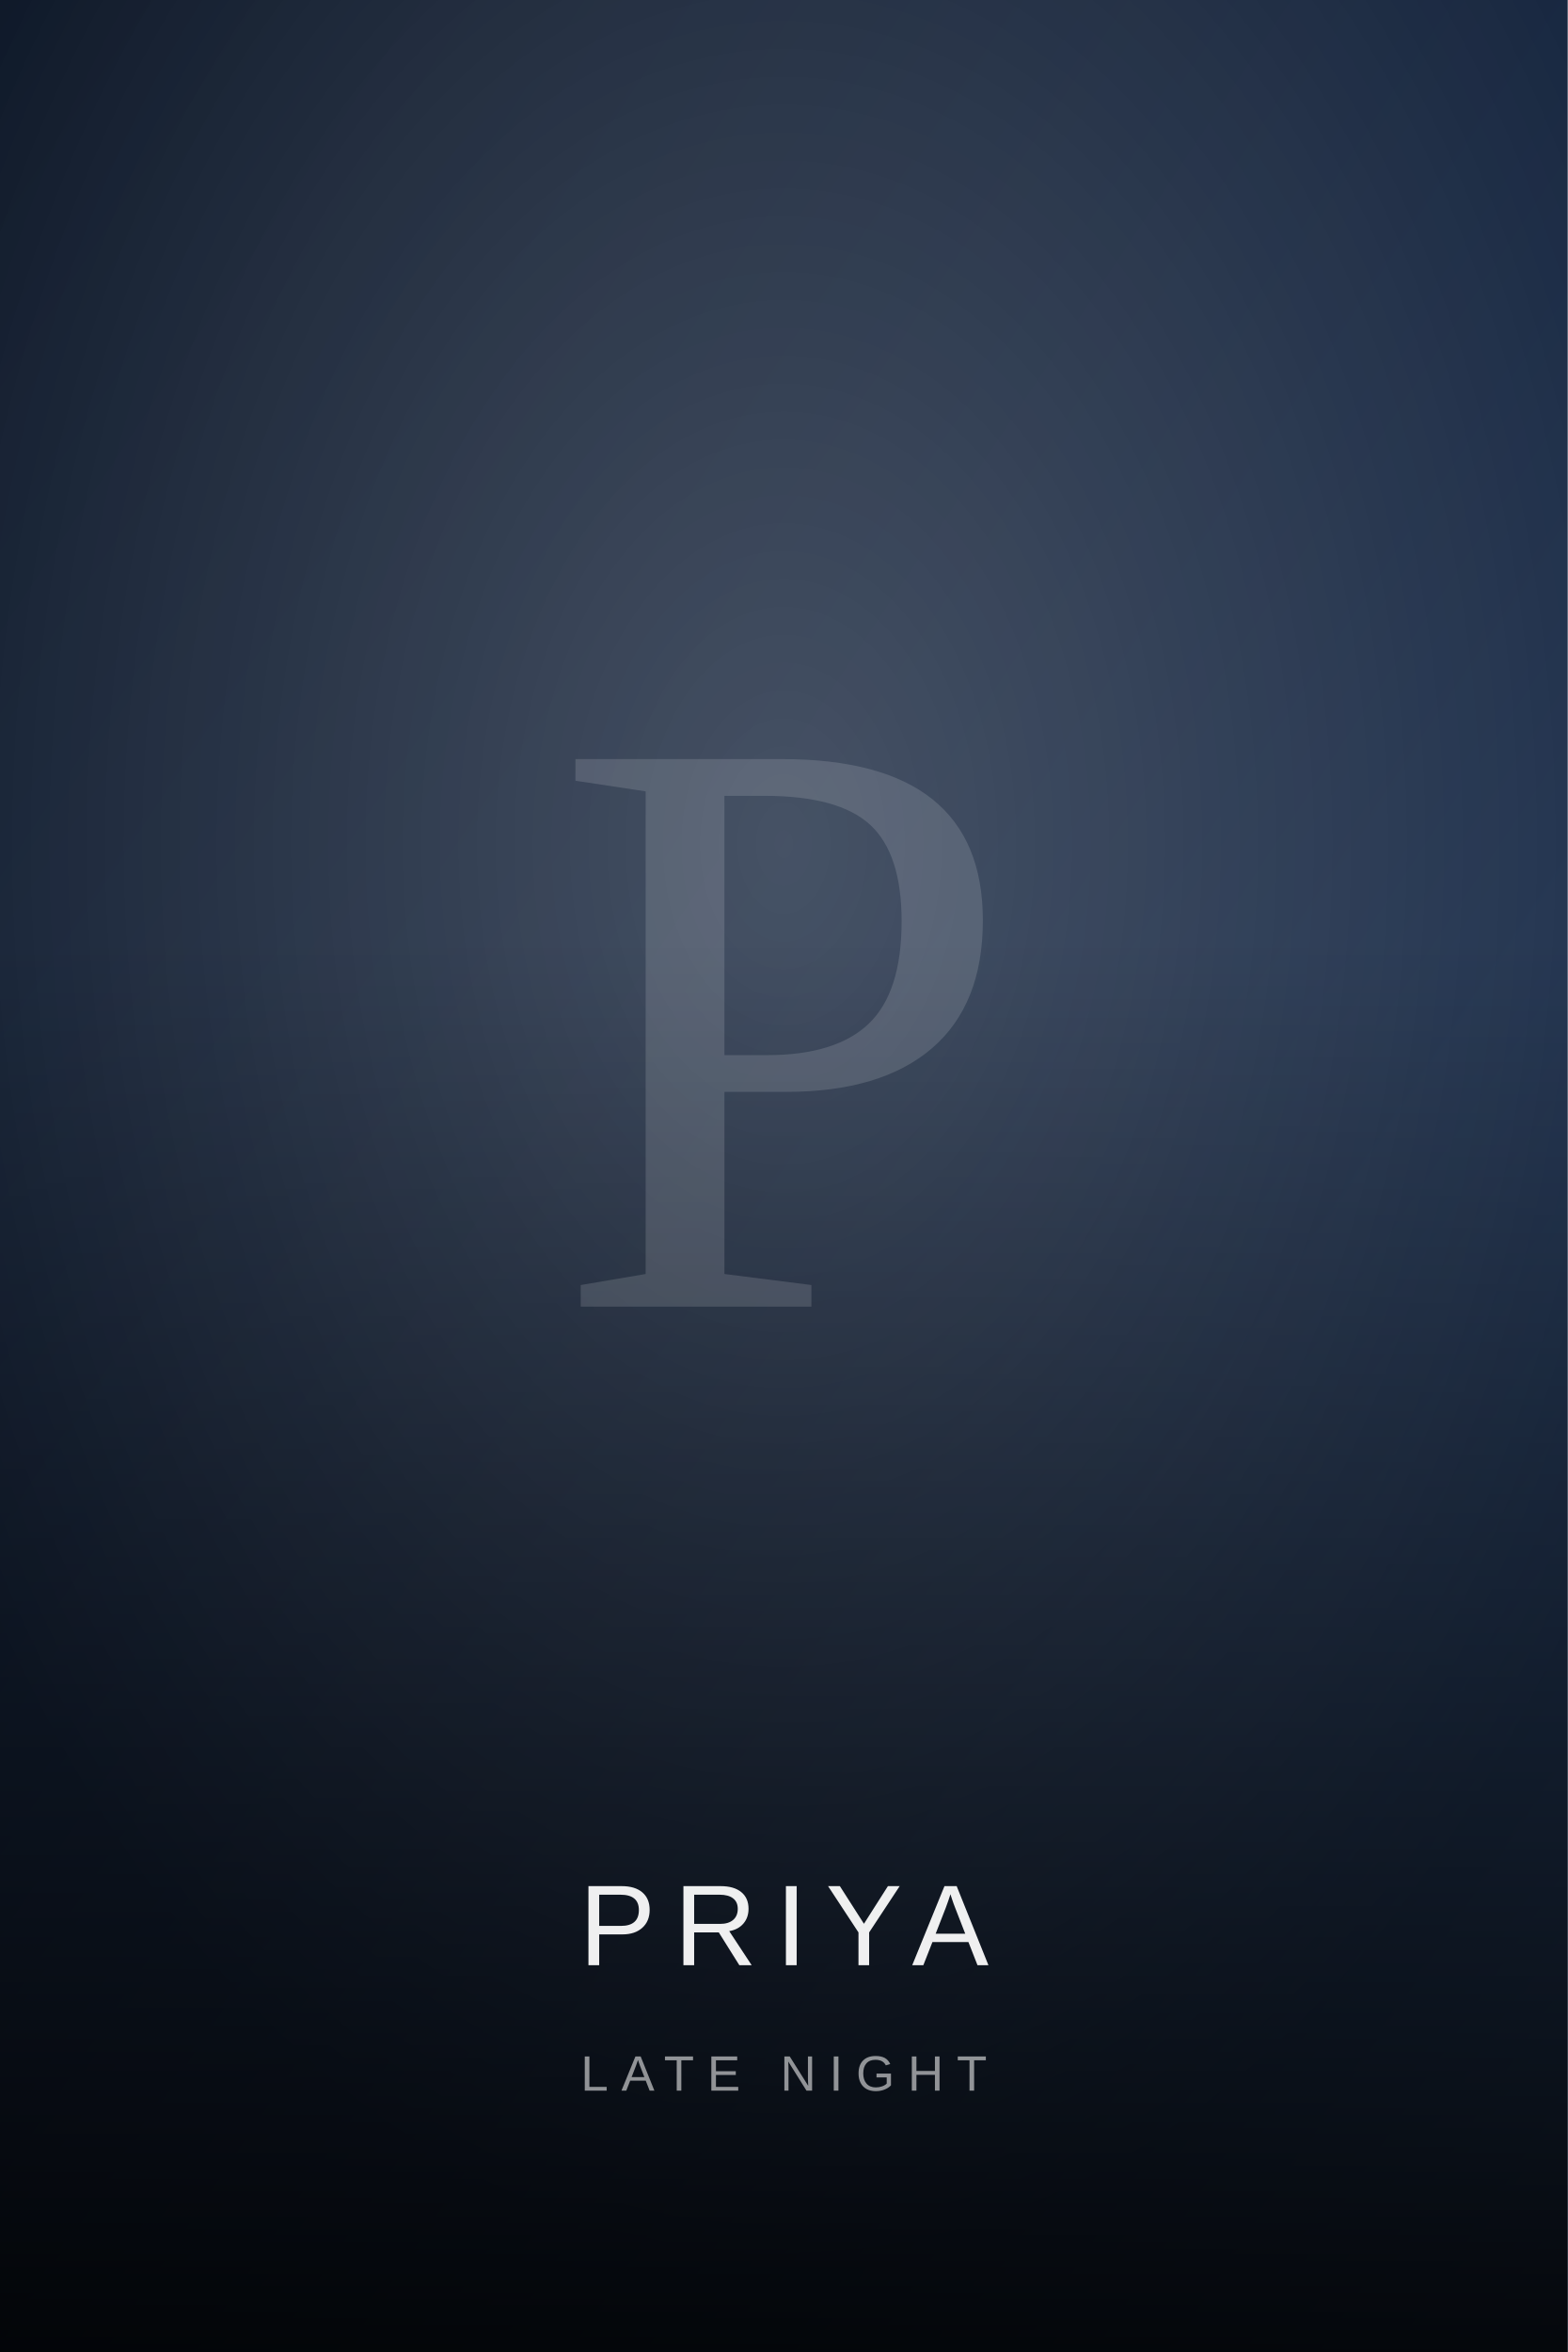
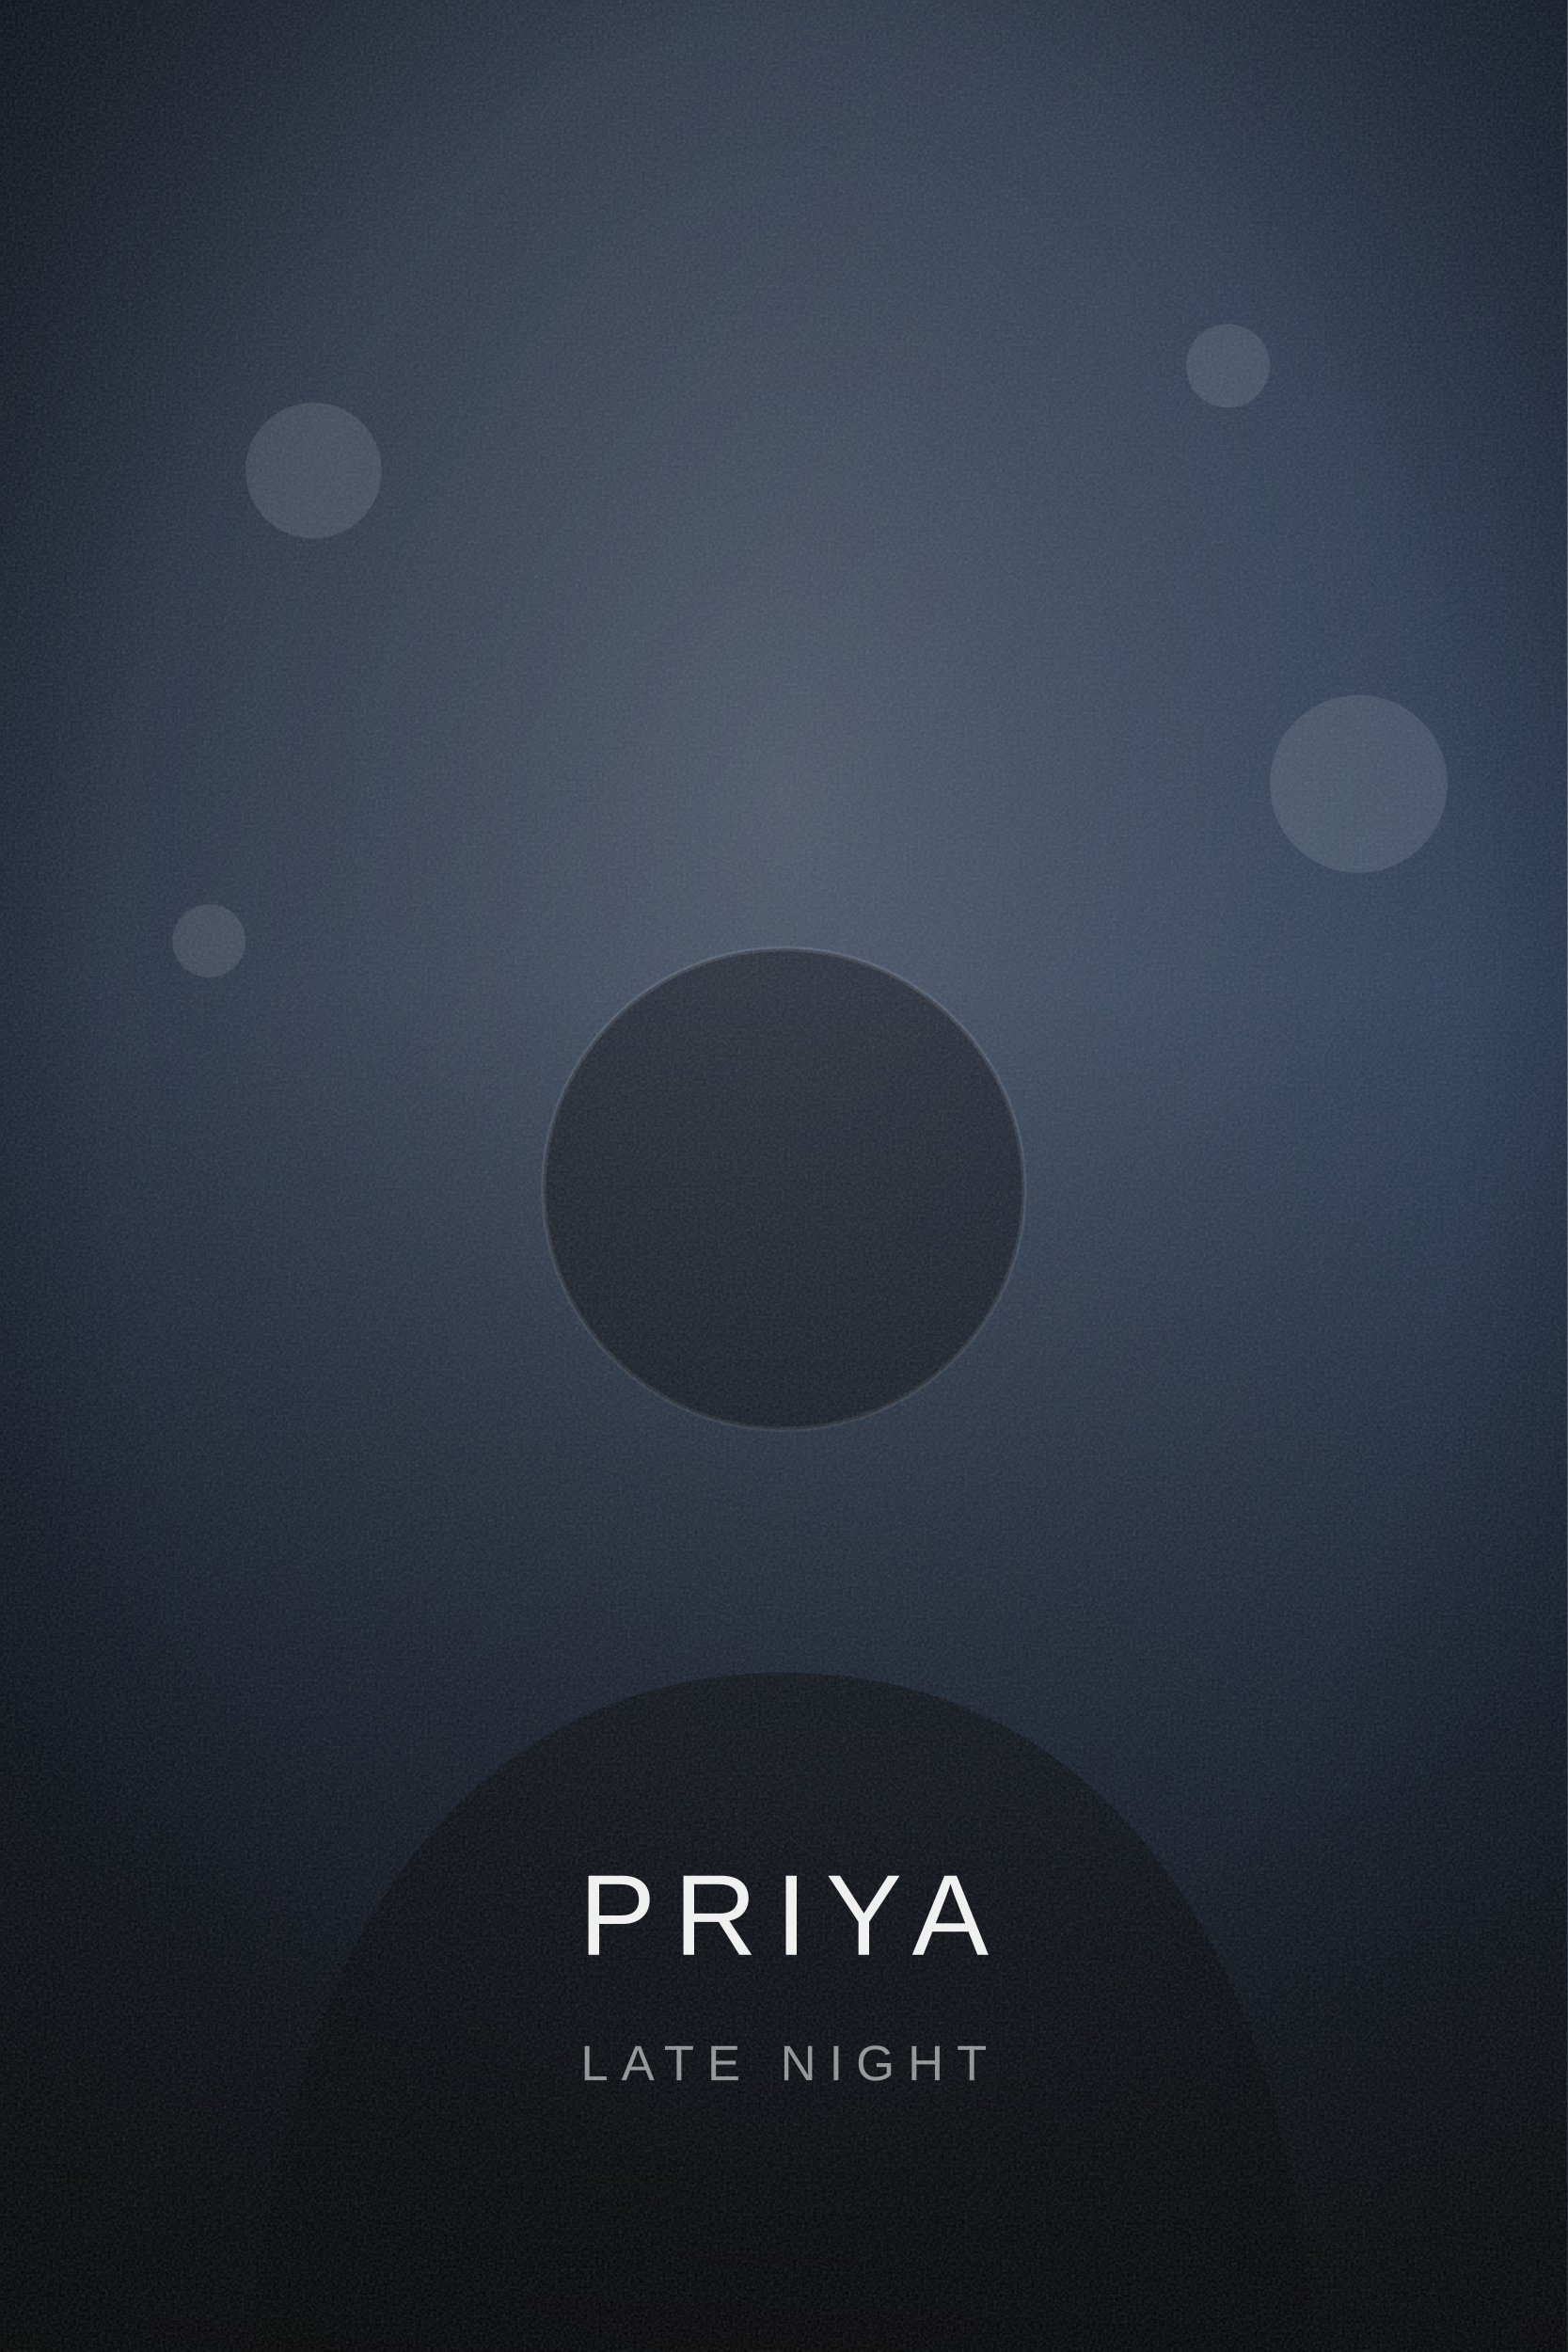
<svg xmlns="http://www.w3.org/2000/svg" viewBox="0 0 600 900" width="600" height="900" role="img" aria-label="PRIYA">
  <defs>
    <linearGradient id="bg" x1="0" y1="0" x2="1" y2="1">
      <stop offset="0" stop-color="#101a2a" />
      <stop offset="0.55" stop-color="#1a2a44" />
      <stop offset="1" stop-color="#263d5e" />
    </linearGradient>
-     <radialGradient id="glow" cx="0.5" cy="0.36" r="0.6">
-       <stop offset="0" stop-color="#ffffff" stop-opacity="0.20" />
+     <radialGradient id="glow" cx="0.5" cy="0.34" r="0.62">
+       <stop offset="0" stop-color="#ffffff" stop-opacity="0.22" />
      <stop offset="1" stop-color="#ffffff" stop-opacity="0" />
    </radialGradient>
-     <linearGradient id="shade" x1="0" y1="0.4" x2="0" y2="1">
+     <radialGradient id="vignette" cx="0.5" cy="0.45" r="0.78">
+       <stop offset="0.55" stop-color="#000000" stop-opacity="0" />
+       <stop offset="1" stop-color="#000000" stop-opacity="0.72" />
+     </radialGradient>
+     <linearGradient id="shade" x1="0" y1="0.42" x2="0" y2="1">
      <stop offset="0" stop-color="#000000" stop-opacity="0" />
-       <stop offset="1" stop-color="#000000" stop-opacity="0.88" />
+       <stop offset="1" stop-color="#000000" stop-opacity="0.92" />
    </linearGradient>
+     <filter id="grain" x="0" y="0" width="100%" height="100%">
+       <feTurbulence type="fractalNoise" baseFrequency="0.9" numOctaves="3" stitchTiles="stitch" />
+       <feColorMatrix type="saturate" values="0" />
+     </filter>
  </defs>
  <rect width="600" height="900" fill="url(#bg)" />
  <rect width="600" height="900" fill="url(#glow)" />
+   <g fill="#ffffff" fill-opacity="0.10">
+     <circle cx="120" cy="180" r="26" />
+     <circle cx="470" cy="140" r="16" />
+     <circle cx="520" cy="300" r="34" />
+     <circle cx="80" cy="360" r="14" />
+   </g>
+   <g fill="#000000" fill-opacity="0.40">
+     <circle cx="300" cy="455" r="92" />
+     <path d="M96 900 C 112 706 206 640 300 640 C 394 640 488 706 504 900 Z" />
+   </g>
+   <circle cx="300" cy="455" r="92" fill="none" stroke="#ffffff" stroke-opacity="0.10" stroke-width="2" />
  <rect width="600" height="900" fill="url(#shade)" />
-   <text x="300" y="500" text-anchor="middle" font-family="Georgia, 'Times New Roman', serif" font-size="320" fill="#ffffff" fill-opacity="0.14">P</text>
-   <text x="300" y="752" text-anchor="middle" font-family="'Segoe UI', Arial, sans-serif" font-size="44" letter-spacing="7" fill="#ffffff" fill-opacity="0.93">PRIYA</text>
-   <text x="300" y="800" text-anchor="middle" font-family="'Segoe UI', Arial, sans-serif" font-size="19" letter-spacing="5" fill="#ffffff" fill-opacity="0.55">LATE NIGHT</text>
+   <rect width="600" height="900" fill="url(#vignette)" />
+   <rect width="600" height="900" filter="url(#grain)" opacity="0.18" />
+   <text x="300" y="748" text-anchor="middle" font-family="'Segoe UI', Arial, sans-serif" font-size="44" letter-spacing="7" fill="#ffffff" fill-opacity="0.93">PRIYA</text>
+   <text x="300" y="796" text-anchor="middle" font-family="'Segoe UI', Arial, sans-serif" font-size="19" letter-spacing="5" fill="#ffffff" fill-opacity="0.55">LATE NIGHT</text>
</svg>
